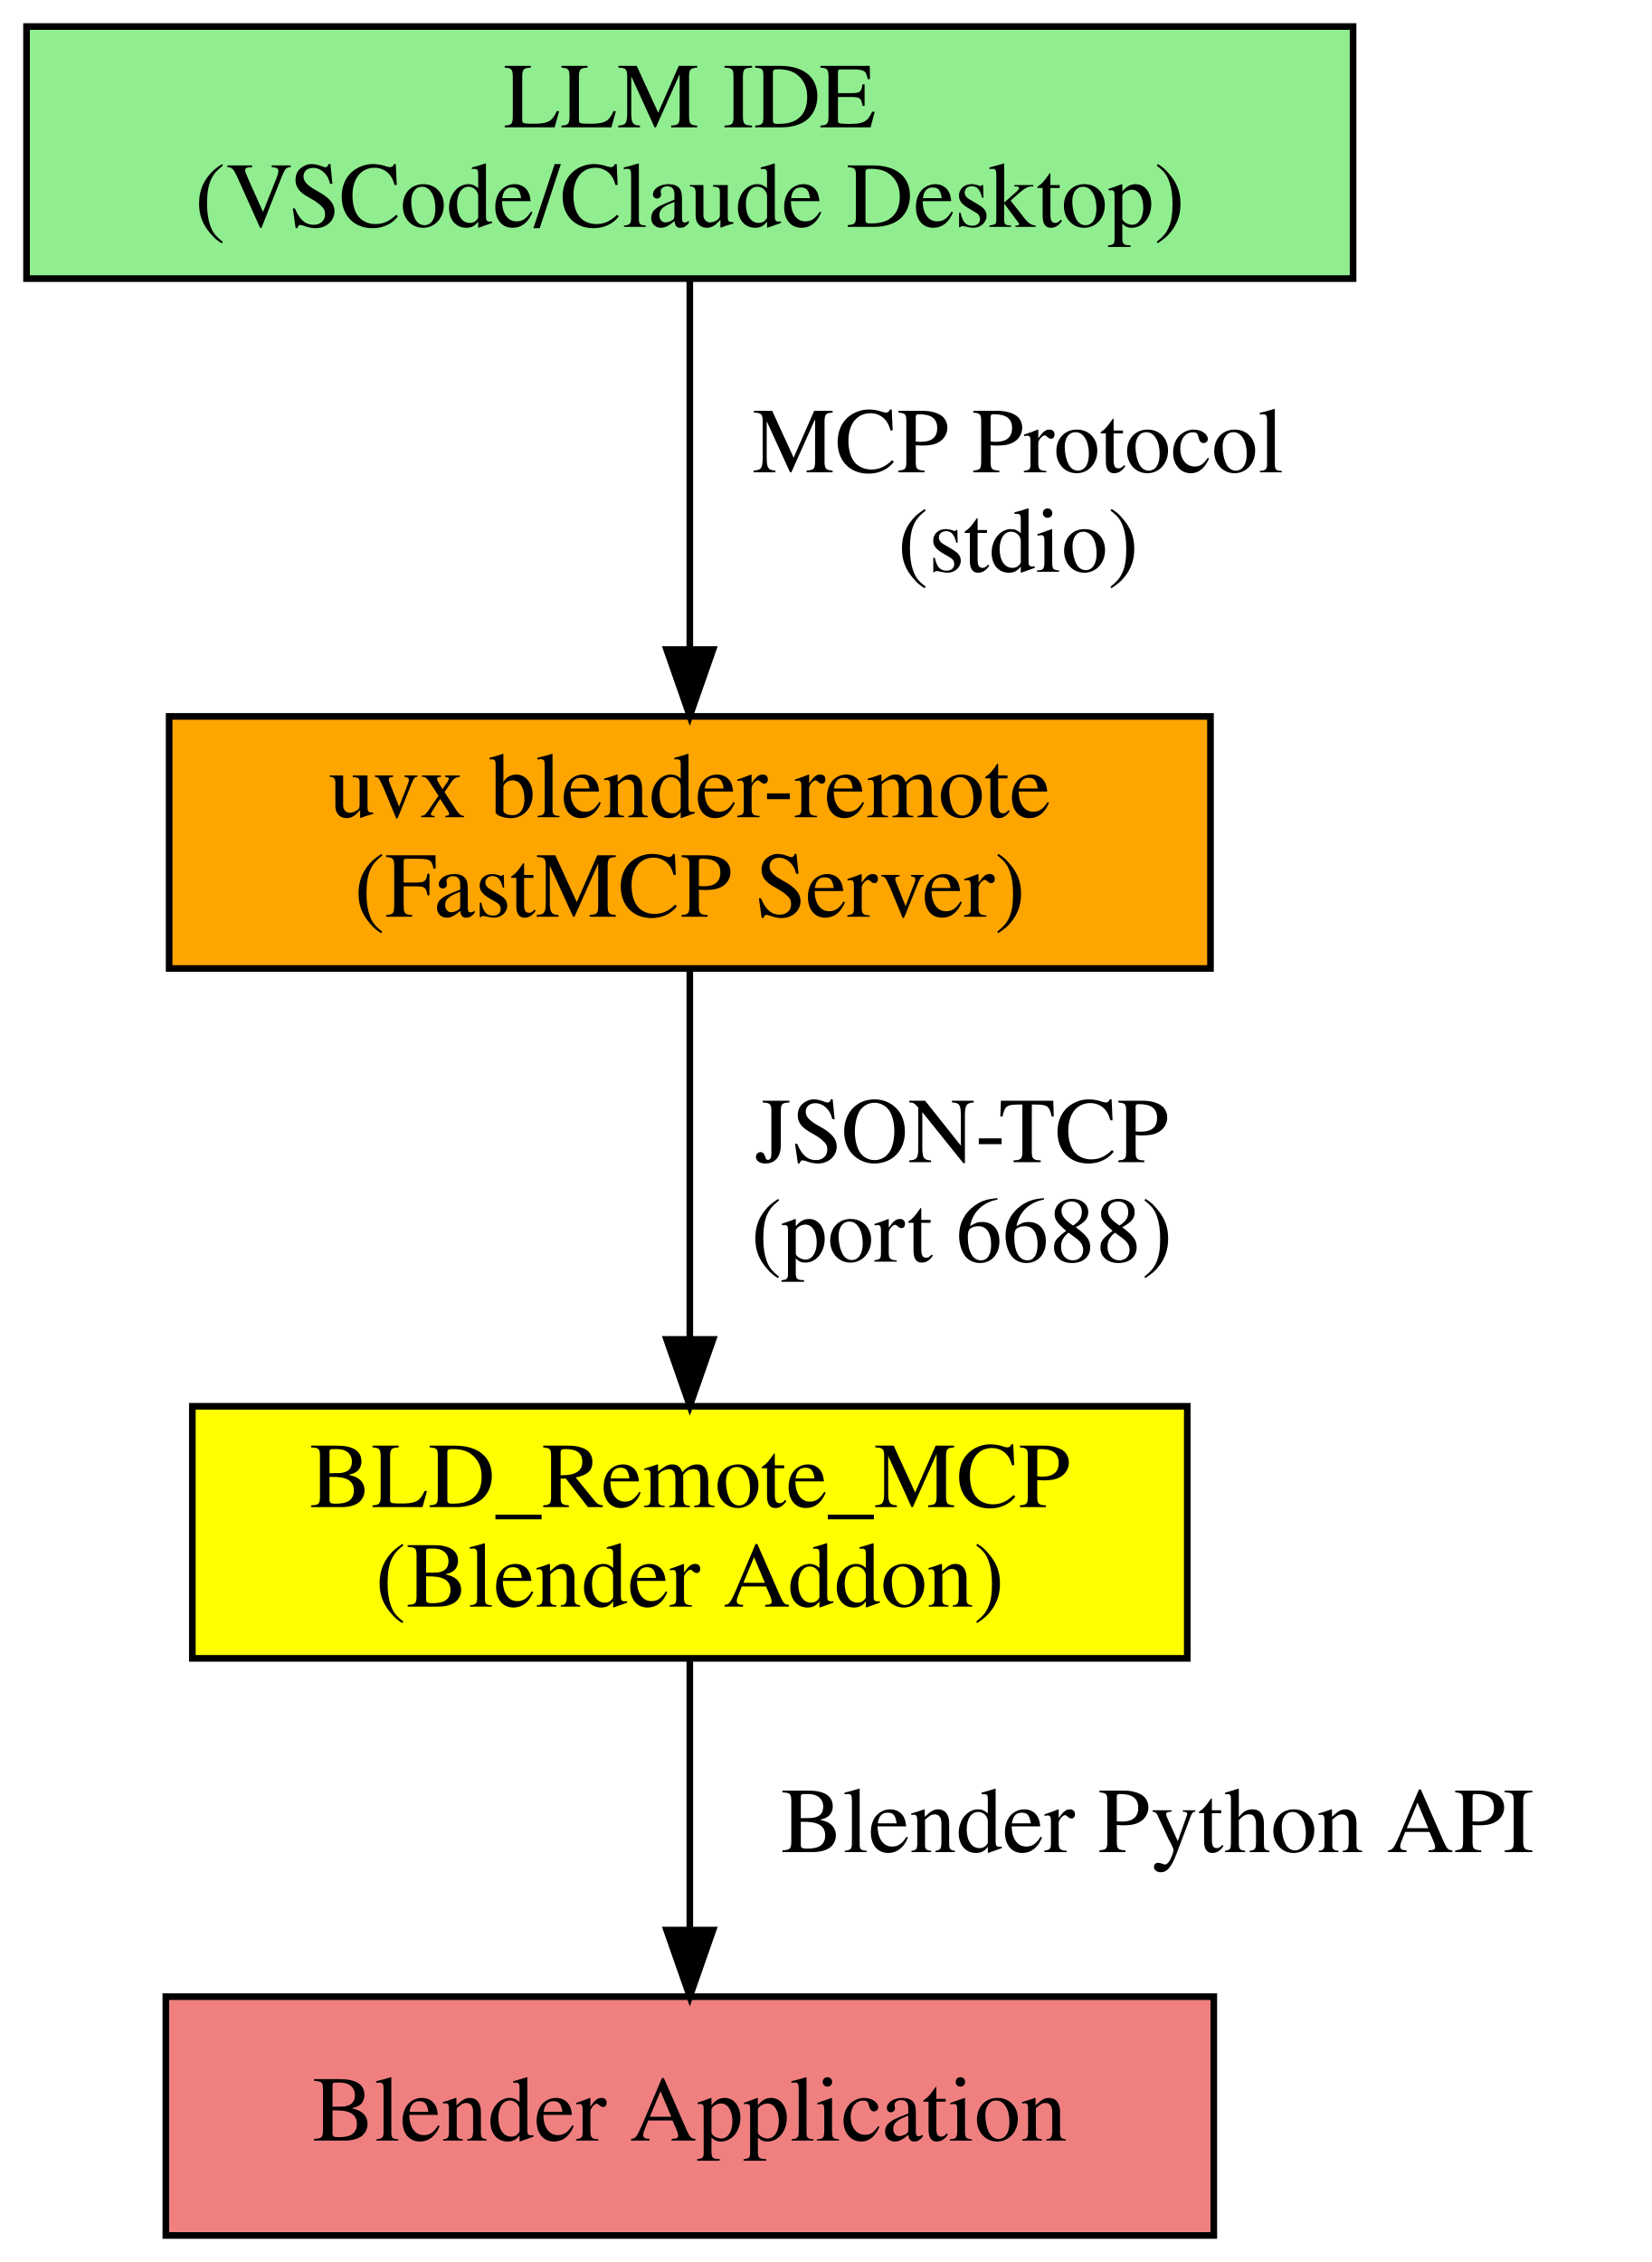
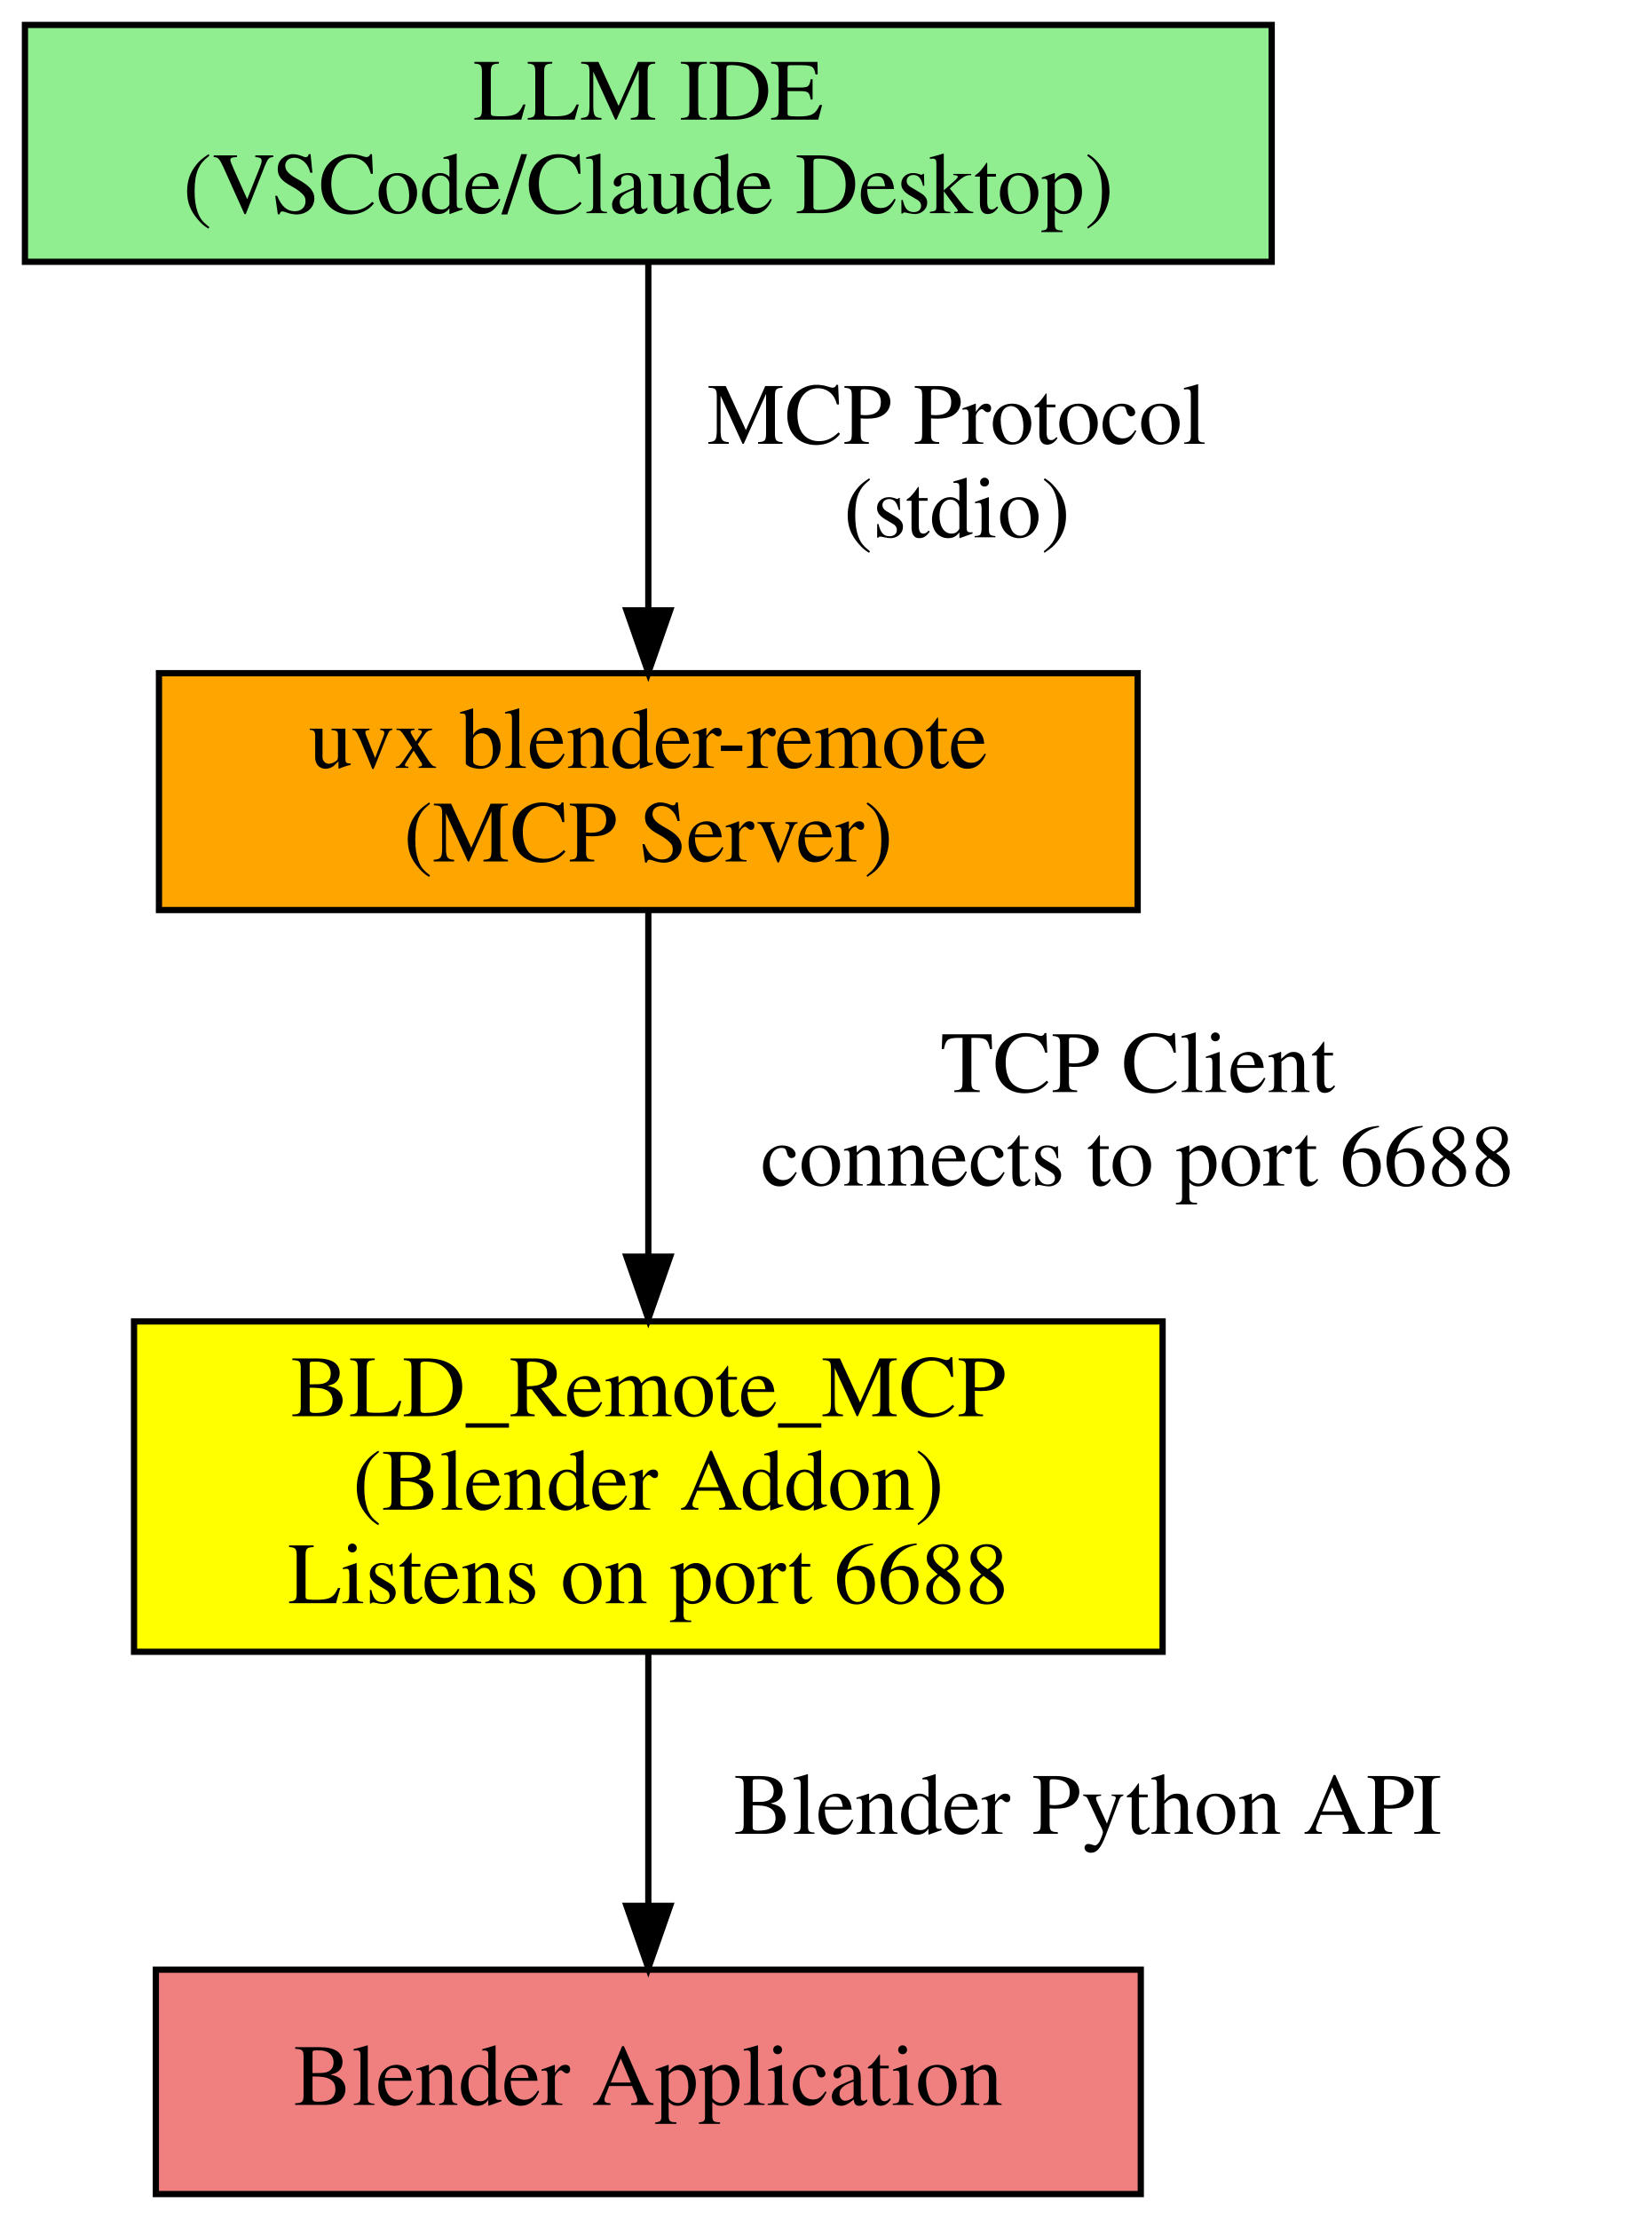
- <svg xmlns="http://www.w3.org/2000/svg" width="249pt" height="341pt" viewBox="0.00 0.00 249.00 341.00">
-   <g id="graph0" class="graph" transform="scale(1 1) rotate(0) translate(4 337)">
-     <polygon fill="white" stroke="transparent" points="-4,4 -4,-337 245,-337 245,4 -4,4" />
+ <svg xmlns="http://www.w3.org/2000/svg" width="265pt" height="356pt" viewBox="0.00 0.00 265.00 356.00">
+   <g id="graph0" class="graph" transform="scale(1 1) rotate(0) translate(4 352)">
+     <polygon fill="white" stroke="transparent" points="-4,4 -4,-352 261,-352 261,4 -4,4" />
    <g id="node1" class="node">
-       <polygon fill="lightgreen" stroke="black" points="200,-333 0,-333 0,-295 200,-295 200,-333" />
-       <text text-anchor="middle" x="100" y="-317.8" font-family="Times,serif" font-size="14.00">LLM IDE</text>
-       <text text-anchor="middle" x="100" y="-302.8" font-family="Times,serif" font-size="14.00">(VSCode/Claude Desktop)</text>
+       <polygon fill="lightgreen" stroke="black" points="200,-348 0,-348 0,-310 200,-310 200,-348" />
+       <text text-anchor="middle" x="100" y="-332.8" font-family="Times,serif" font-size="14.00">LLM IDE</text>
+       <text text-anchor="middle" x="100" y="-317.8" font-family="Times,serif" font-size="14.00">(VSCode/Claude Desktop)</text>
    </g>
    <g id="node2" class="node">
-       <polygon fill="orange" stroke="black" points="178.5,-229 21.5,-229 21.5,-191 178.5,-191 178.5,-229" />
-       <text text-anchor="middle" x="100" y="-213.8" font-family="Times,serif" font-size="14.00">uvx blender-remote</text>
-       <text text-anchor="middle" x="100" y="-198.8" font-family="Times,serif" font-size="14.00">(FastMCP Server)</text>
+       <polygon fill="orange" stroke="black" points="178.5,-244 21.5,-244 21.5,-206 178.5,-206 178.5,-244" />
+       <text text-anchor="middle" x="100" y="-228.8" font-family="Times,serif" font-size="14.00">uvx blender-remote</text>
+       <text text-anchor="middle" x="100" y="-213.8" font-family="Times,serif" font-size="14.00">(MCP Server)</text>
    </g>
    <g id="edge1" class="edge">
-       <path fill="none" stroke="black" d="M100,-294.76C100,-279.32 100,-256.91 100,-239.16" />
-       <polygon fill="black" stroke="black" points="103.5,-239.08 100,-229.08 96.5,-239.08 103.5,-239.08" />
-       <text text-anchor="middle" x="149.5" y="-265.8" font-family="Times,serif" font-size="14.00">MCP Protocol</text>
-       <text text-anchor="middle" x="149.5" y="-250.8" font-family="Times,serif" font-size="14.00">(stdio)</text>
+       <path fill="none" stroke="black" d="M100,-309.76C100,-294.32 100,-271.91 100,-254.16" />
+       <polygon fill="black" stroke="black" points="103.5,-254.08 100,-244.08 96.5,-254.08 103.5,-254.08" />
+       <text text-anchor="middle" x="149.5" y="-280.8" font-family="Times,serif" font-size="14.00">MCP Protocol</text>
+       <text text-anchor="middle" x="149.5" y="-265.8" font-family="Times,serif" font-size="14.00">(stdio)</text>
    </g>
    <g id="node3" class="node">
-       <polygon fill="yellow" stroke="black" points="175,-125 25,-125 25,-87 175,-87 175,-125" />
-       <text text-anchor="middle" x="100" y="-109.8" font-family="Times,serif" font-size="14.00">BLD_Remote_MCP</text>
-       <text text-anchor="middle" x="100" y="-94.8" font-family="Times,serif" font-size="14.00">(Blender Addon)</text>
+       <polygon fill="yellow" stroke="black" points="182.5,-140 17.5,-140 17.5,-87 182.5,-87 182.5,-140" />
+       <text text-anchor="middle" x="100" y="-124.8" font-family="Times,serif" font-size="14.00">BLD_Remote_MCP</text>
+       <text text-anchor="middle" x="100" y="-109.8" font-family="Times,serif" font-size="14.00">(Blender Addon)</text>
+       <text text-anchor="middle" x="100" y="-94.8" font-family="Times,serif" font-size="14.00">Listens on port 6688</text>
    </g>
    <g id="edge2" class="edge">
-       <path fill="none" stroke="black" d="M100,-190.76C100,-175.32 100,-152.91 100,-135.16" />
-       <polygon fill="black" stroke="black" points="103.5,-135.08 100,-125.08 96.5,-135.08 103.5,-135.08" />
-       <text text-anchor="middle" x="141" y="-161.8" font-family="Times,serif" font-size="14.00">JSON-TCP</text>
-       <text text-anchor="middle" x="141" y="-146.8" font-family="Times,serif" font-size="14.00">(port 6688)</text>
+       <path fill="none" stroke="black" d="M100,-205.92C100,-190.92 100,-169.13 100,-150.58" />
+       <polygon fill="black" stroke="black" points="103.5,-150.39 100,-140.39 96.5,-150.39 103.5,-150.39" />
+       <text text-anchor="middle" x="178.5" y="-176.8" font-family="Times,serif" font-size="14.00">TCP Client</text>
+       <text text-anchor="middle" x="178.5" y="-161.8" font-family="Times,serif" font-size="14.00">connects to port 6688</text>
    </g>
    <g id="node4" class="node">
      <polygon fill="lightcoral" stroke="black" points="179,-36 21,-36 21,0 179,0 179,-36" />
      <text text-anchor="middle" x="100" y="-14.3" font-family="Times,serif" font-size="14.00">Blender Application</text>
    </g>
    <g id="edge3" class="edge">
-       <path fill="none" stroke="black" d="M100,-86.76C100,-74.93 100,-59.32 100,-46.05" />
-       <polygon fill="black" stroke="black" points="103.5,-46.04 100,-36.04 96.5,-46.04 103.5,-46.04" />
+       <path fill="none" stroke="black" d="M100,-86.95C100,-74.36 100,-59.17 100,-46.35" />
+       <polygon fill="black" stroke="black" points="103.5,-46.24 100,-36.24 96.5,-46.24 103.5,-46.24" />
      <text text-anchor="middle" x="170.5" y="-57.8" font-family="Times,serif" font-size="14.00">Blender Python API</text>
    </g>
  </g>
</svg>
